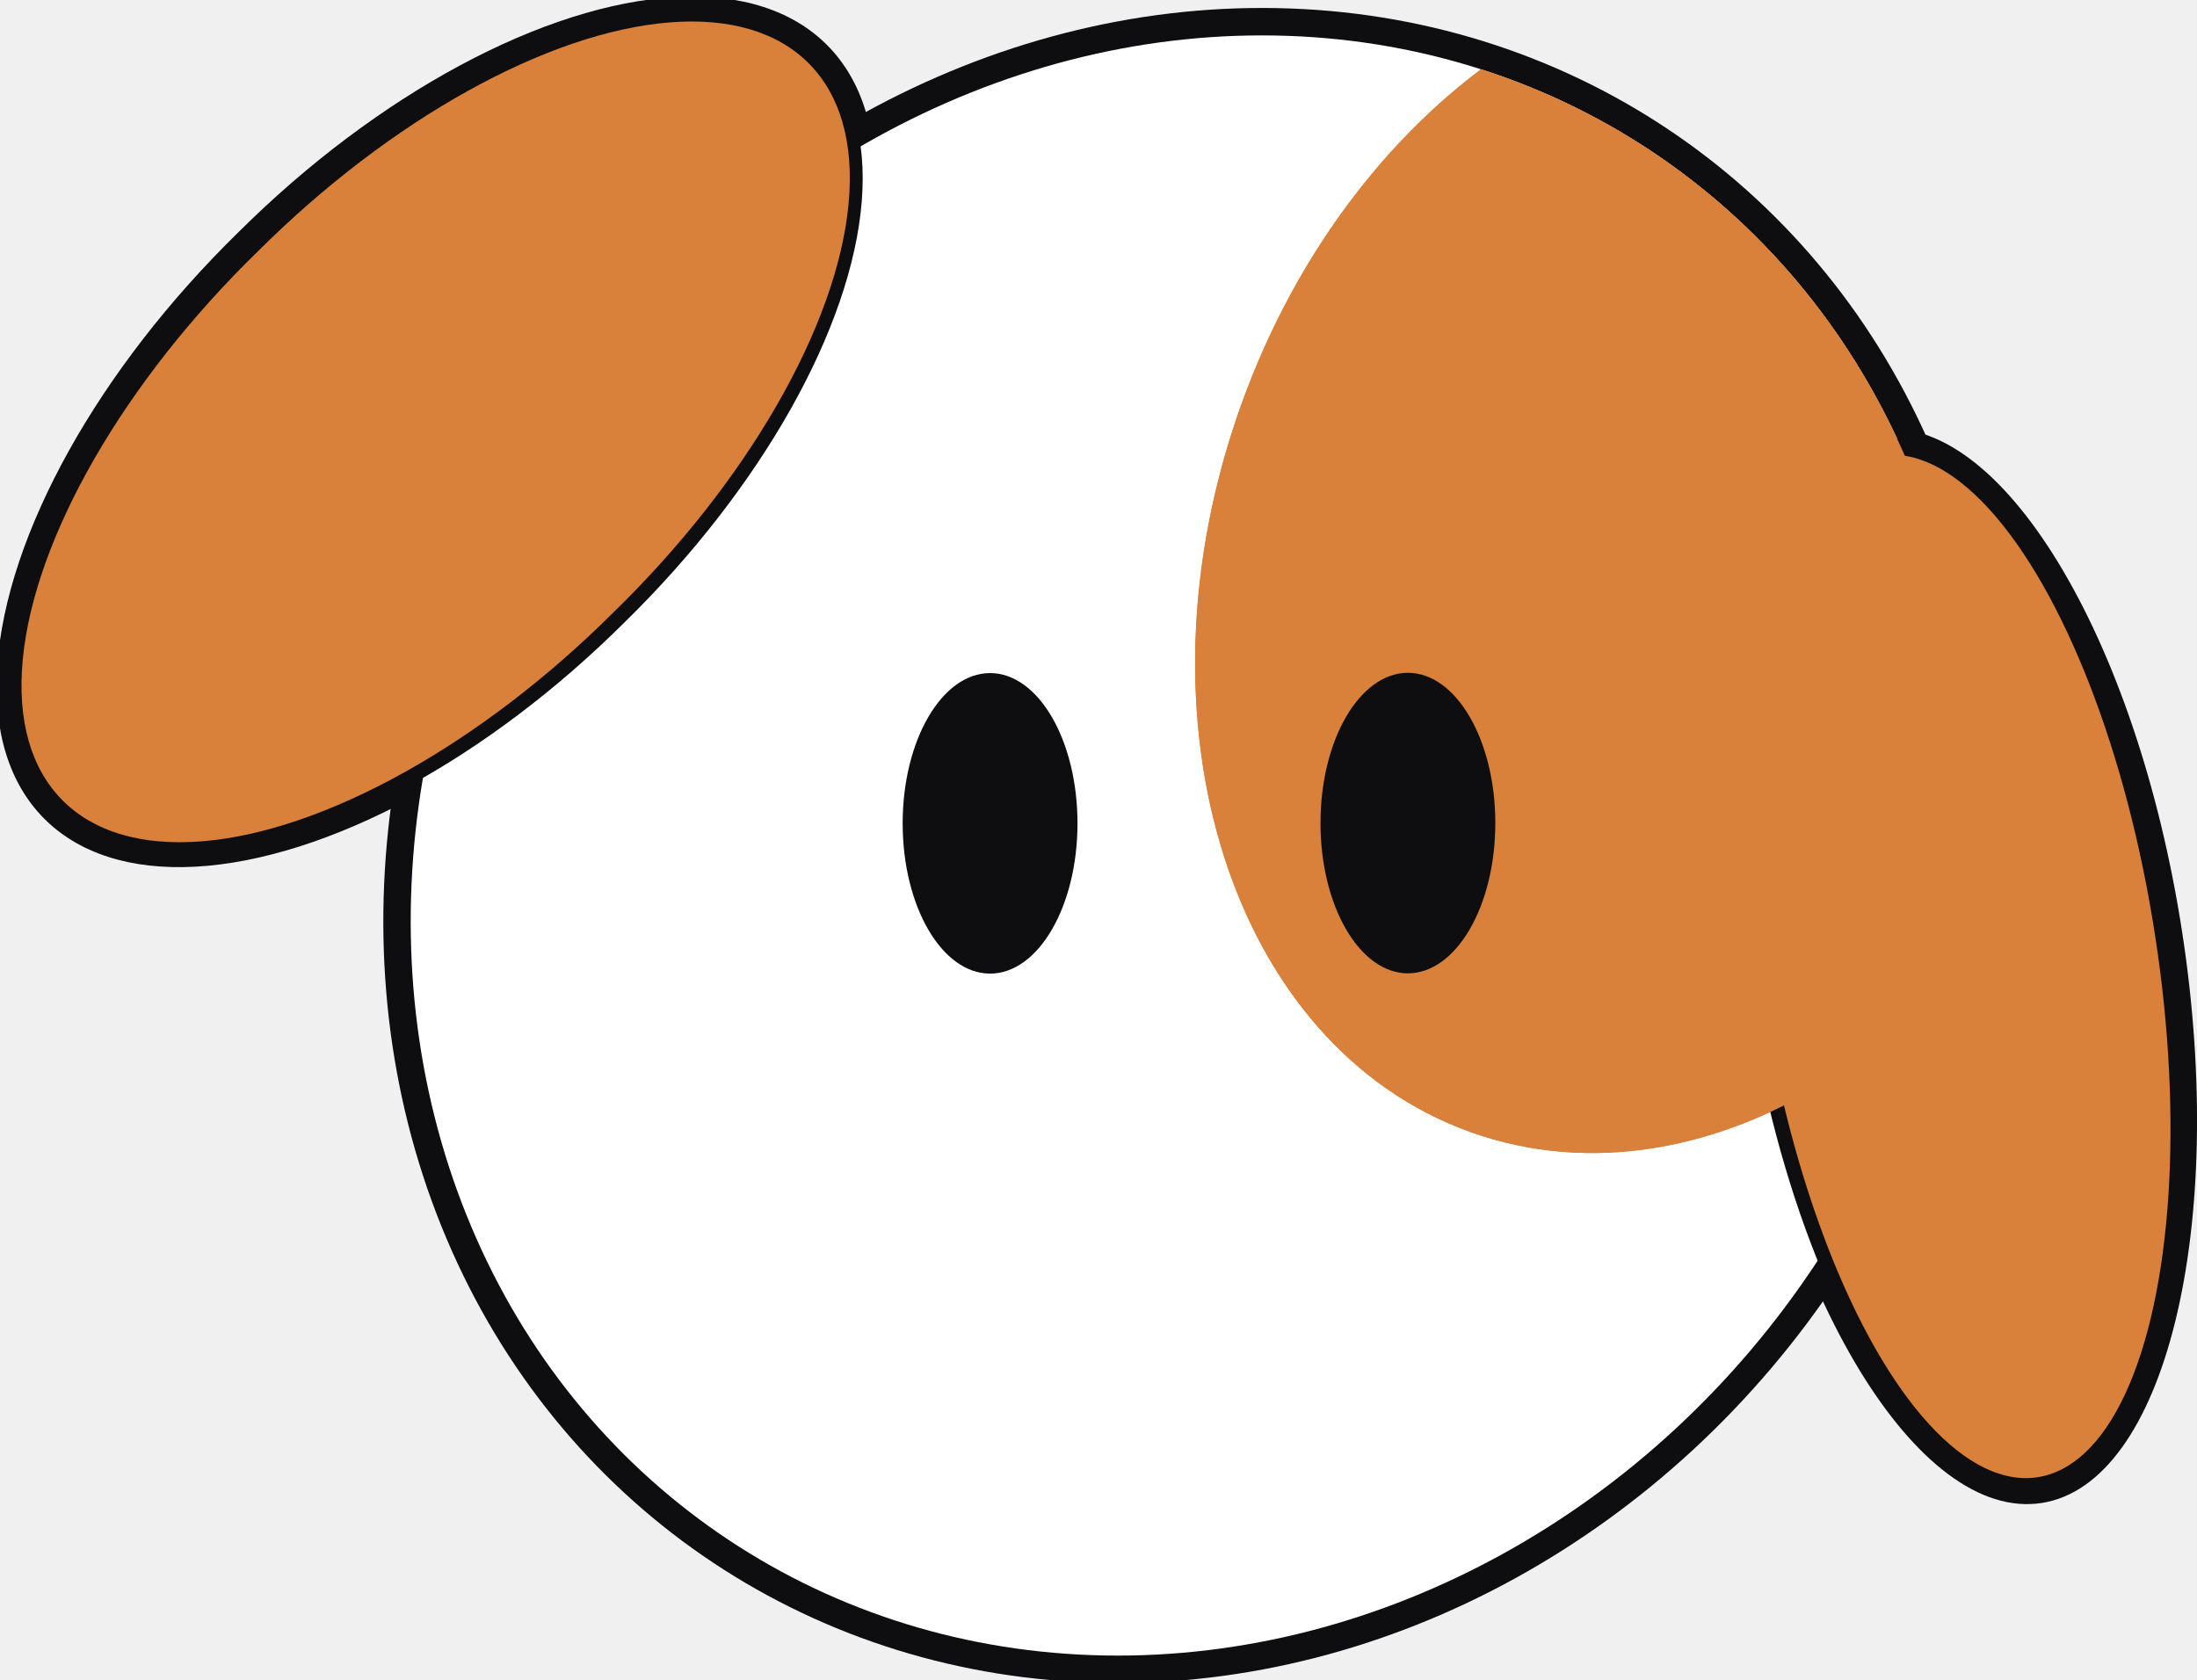
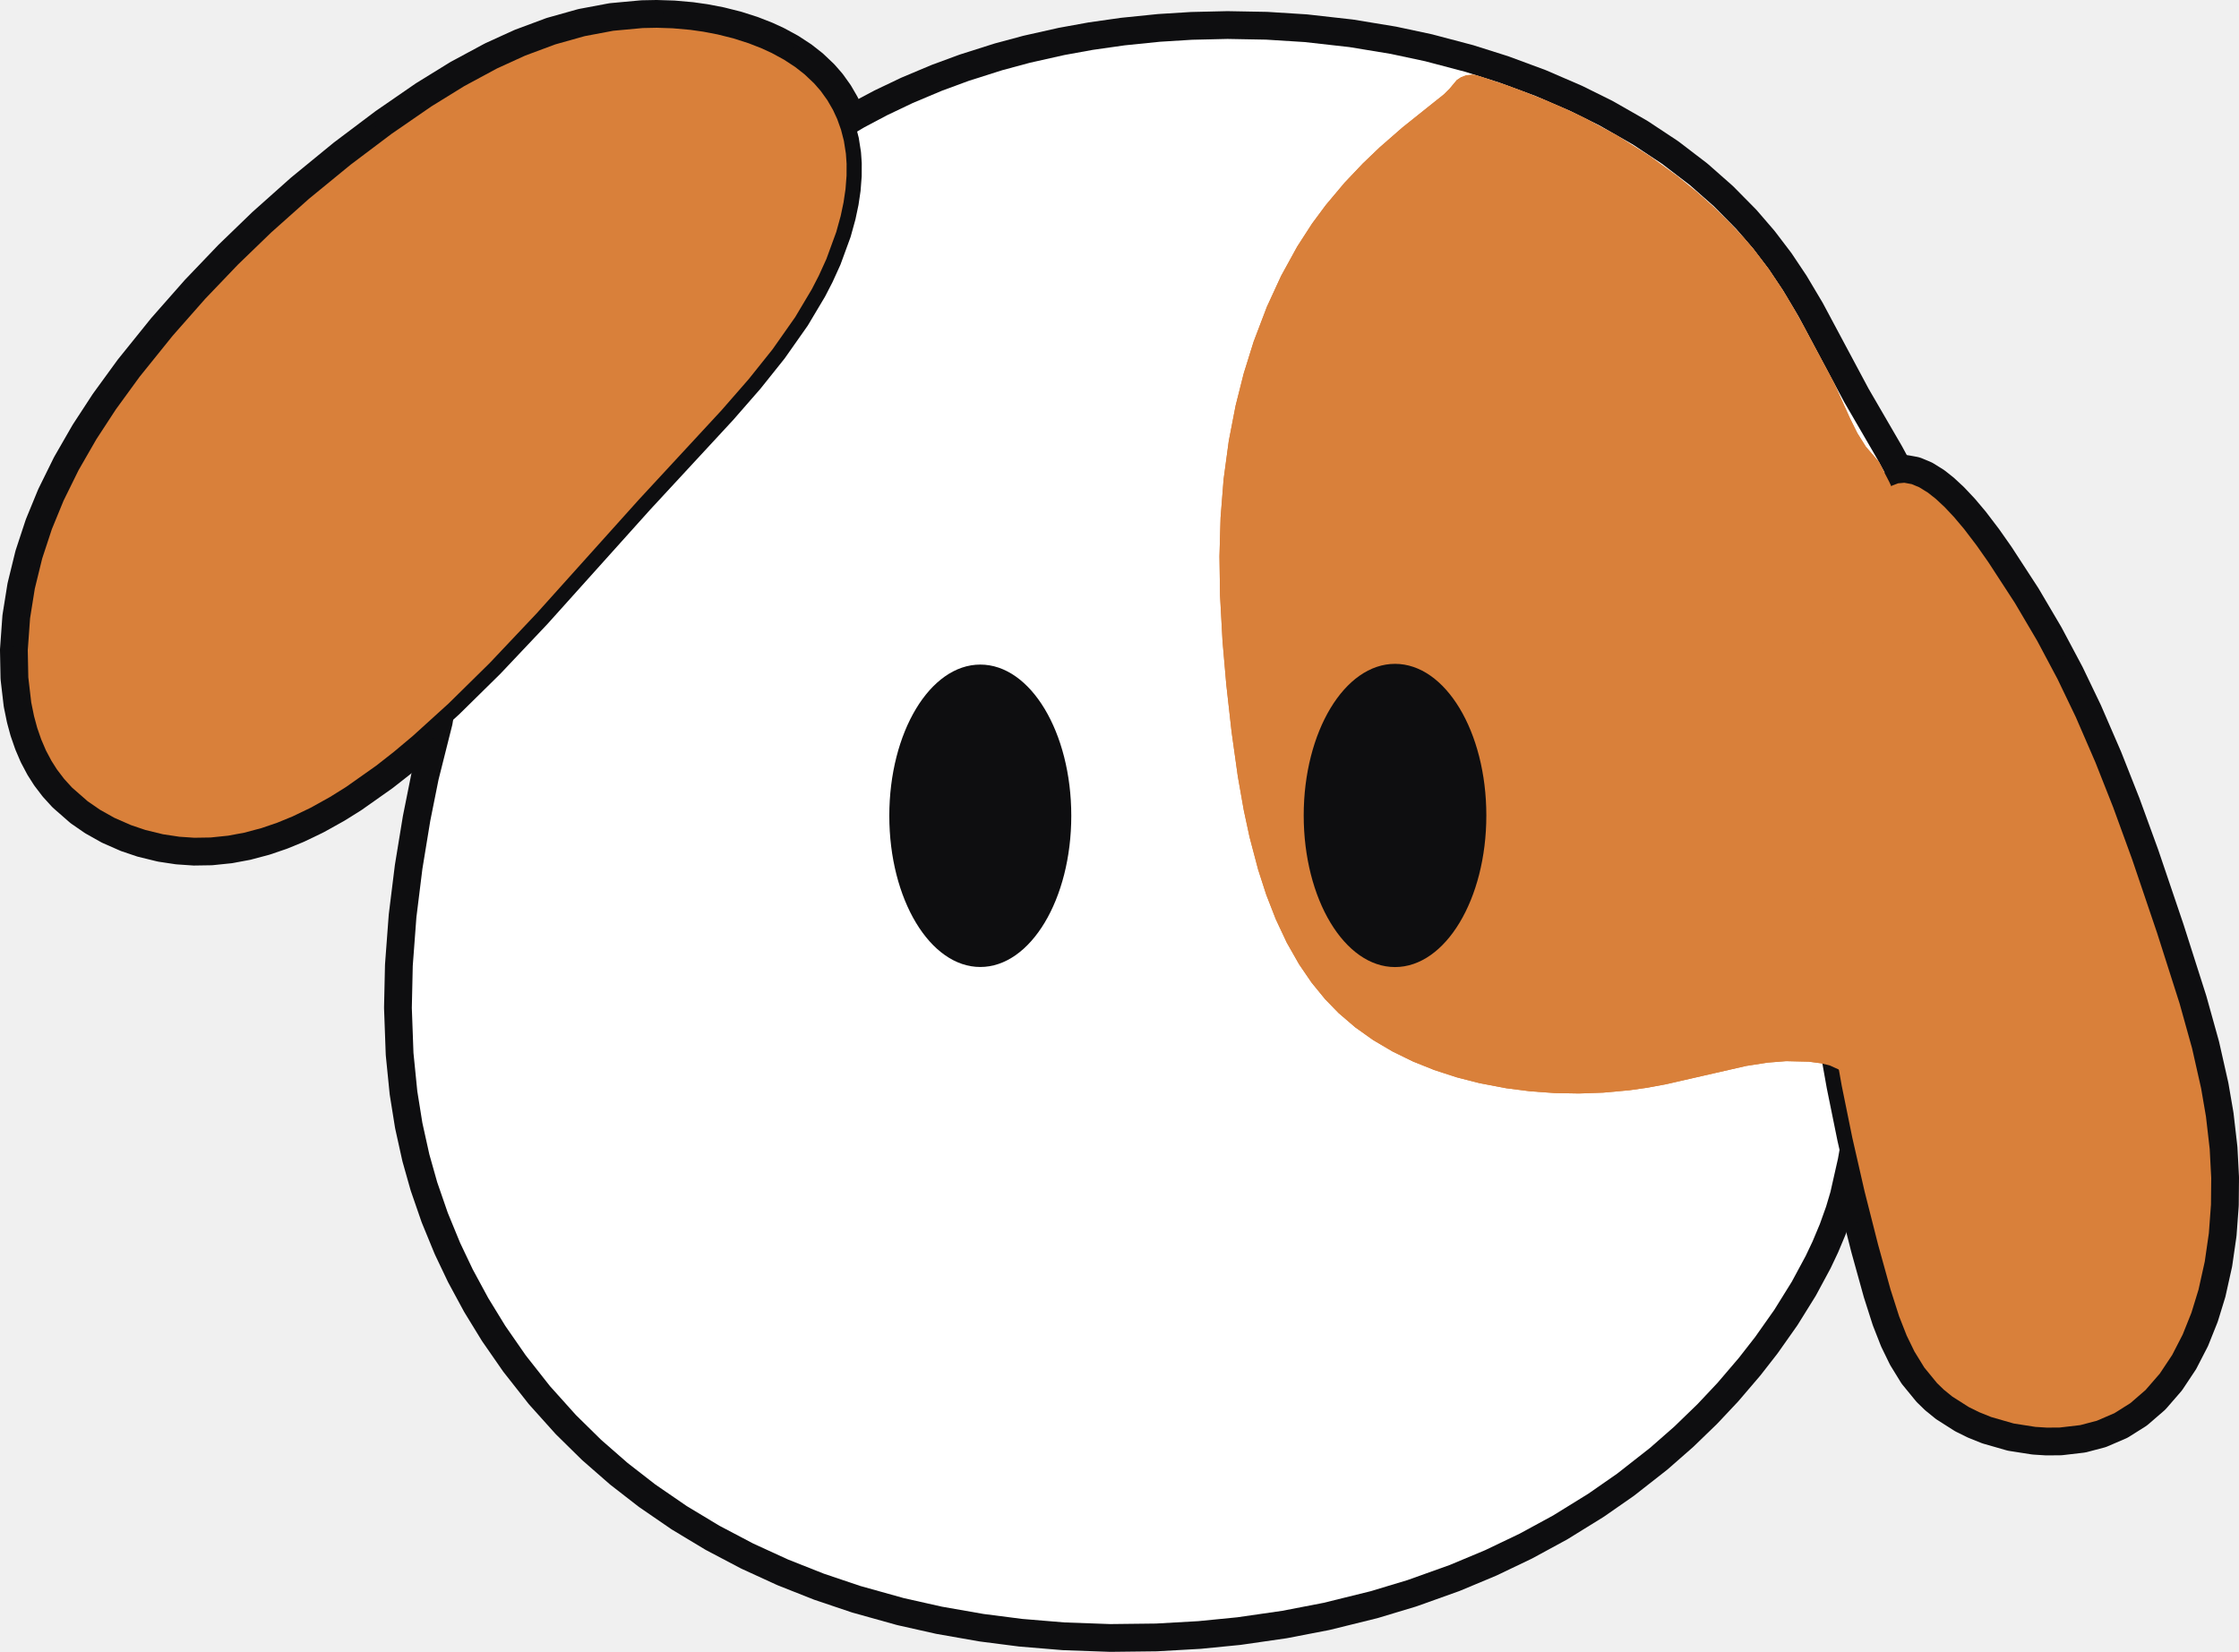
- <svg xmlns="http://www.w3.org/2000/svg" viewBox="-11.09 -10.60 885.90 677.53">
+ <svg xmlns="http://www.w3.org/2000/svg" viewBox="-11.61 0.74 886.63 654.27">
  <defs>
    <clipPath id="h">
-       <path d="M721.53 498.31A303.51 334.82 33.59 1 1 215.89 162.46A303.51 334.82 33.59 1 1 721.53 498.31Z" />
+       <path d="M460.43 16.49L447.70 17.28L433.75 18.70L421.15 20.49L409.90 22.53L396.30 25.58L385.30 28.54L372.07 32.74L361.43 36.66L349.83 41.54L339.62 46.41L330.73 51.12L319.88 57.50L310.35 63.68L300.02 70.99L289.96 78.74L280.16 86.89L268.73 97.14L258.56 106.94L248.68 117.07L235.65 131.33L223.98 145.04L216.00 155.08L206.13 168.46L199.00 179.01L192.95 188.71L186.70 199.73L181.51 209.87L176.78 220.23L170.82 235.59L163.78 257.01L157.56 273.97L156.45 278.36L156.55 279.74L156.81 280.17L157.76 280.49L159.94 280.05L165.00 278.26L166.83 278.21L167.64 278.68L168.16 279.50L168.46 282.08L167.52 287.76L162.04 309.57L158.77 325.89L155.65 344.93L153.28 364.09L151.84 383.30L151.47 399.94L152.12 417.78L153.64 432.96L155.65 445.51L158.40 457.94L161.52 469.00L165.71 481.13L170.60 493.03L175.59 503.52L181.74 514.89L188.50 525.92L196.60 537.60L206.16 549.75L216.44 561.20L226.43 571.03L236.92 580.20L247.89 588.72L260.35 597.28L273.30 605.08L286.69 612.13L300.48 618.45L314.63 624.05L329.10 628.93L346.33 633.74L361.34 637.11L377.82 640.00L393.17 641.97L409.92 643.36L428.03 644.01L446.15 643.80L462.92 642.85L478.33 641.33L496.15 638.76L512.51 635.60L531.10 631.01L545.73 626.60L562.45 620.62L576.46 614.76L590.13 608.22L603.43 600.99L617.38 592.36L628.79 584.42L641.76 574.25L651.34 565.85L660.55 556.94L668.50 548.49L676.95 538.60L683.41 530.32L691.01 519.54L697.93 508.41L703.44 498.18L706.16 492.44L709.05 485.54L711.52 478.63L713.23 472.87L716.22 459.63L720.45 435.85L721.29 432.41L722.18 429.96L722.78 428.99L723.36 428.60L723.92 428.83L724.44 429.69L725.28 433.46L726.73 444.06L727.57 446.23L728.31 446.45L729.17 445.77L730.13 444.37L732.74 439.03L737.79 426.93L742.33 414.63L747.75 397.32L752.36 378.72L755.86 359.99L758.51 339.77L759.86 323.17L760.44 306.48L760.17 289.76L759.24 275.66L757.44 260.37L754.78 245.23L751.53 231.52L747.47 218.04L744.91 210.80L741.63 202.54L735.34 189.08L731.92 182.77L718.74 160.08L700.56 126.04L694.54 115.92L688.77 107.28L682.55 99.11L675.90 91.39L667.01 82.38L657.55 74.04L646.54 65.62L634.96 57.96L621.78 50.43L610.41 44.79L596.41 38.74L582.10 33.44L568.76 29.22L552.77 25.00L539.08 22.08L522.75 19.39L505.03 17.40L489.76 16.44L474.46 16.16Z" />
    </clipPath>
  </defs>
-   <path fill="#0E0E10" d="M730.69 504.40A314.51 345.82 33.59 1 1 206.73 156.37A314.51 345.82 33.59 1 1 730.69 504.40Z" />
-   <path fill="#0E0E10" d="M244.01 244.19A113.18 219.97 45.42 1 1 85.15 82.95A113.18 219.97 45.42 1 1 244.01 244.19Z" />
-   <path fill="#0E0E10" d="M688.78 393.02A91.08 218.95 171.24 1 1 868.82 365.28A91.08 218.95 171.24 1 1 688.78 393.02Z" />
-   <path fill="#FFFFFF" d="M721.53 498.31A303.51 334.82 33.59 1 1 215.89 162.46A303.51 334.82 33.59 1 1 721.53 498.31Z" />
-   <path fill="#D9803A" clip-path="url(#h)" d="M839.48 278.25A185.96 244.67 19.68 1 1 489.29 152.98A185.96 244.67 19.68 1 1 839.48 278.25Z" />
-   <path fill="#0E0E10" d="M693.73 392.26A86.08 213.95 171.24 1 1 863.88 366.04A86.08 213.95 171.24 1 1 693.73 392.26Z" />
-   <path fill="#D9803A" clip-path="url(#h)" d="M839.48 278.25A185.96 244.67 19.68 1 1 489.29 152.98A185.96 244.67 19.68 1 1 839.48 278.25Z" />
-   <path fill="#D9803A" d="M699.66 391.35A80.08 207.95 171.24 1 1 857.95 366.95A80.08 207.95 171.24 1 1 699.66 391.35Z" />
-   <path fill="#0E0E10" d="M240.50 240.63A108.18 214.97 45.42 1 1 88.66 86.51A108.18 214.97 45.42 1 1 240.50 240.63Z" />
-   <path fill="#D9803A" d="M236.29 236.35A102.18 208.97 45.42 1 1 92.87 90.79A102.18 208.97 45.42 1 1 236.29 236.35Z" />
-   <path fill="#0E0E10" d="M423.39 321.45A35.25 60.60 0.00 1 1 352.89 321.45A35.25 60.60 0.00 1 1 423.39 321.45Z" />
-   <path fill="#0E0E10" d="M591.87 321.34A35.25 60.60 0.00 1 1 521.37 321.34A35.25 60.60 0.00 1 1 591.87 321.34Z" />
+   <path fill="#0E0E10" d="M155.31 291.21L151.37 306.89L151.25 307.41L147.98 323.73L147.91 324.11L144.79 343.15L144.73 343.58L142.36 362.74L142.31 363.27L140.87 382.48L140.84 383.06L140.47 399.70L140.48 400.34L141.13 418.18L141.17 418.88L142.69 434.06L142.78 434.70L144.79 447.25L144.91 447.89L147.66 460.32L147.81 460.93L150.93 471.99L151.12 472.59L155.31 484.72L155.54 485.31L160.43 497.21L160.67 497.76L165.66 508.25L165.91 508.75L172.06 520.12L172.36 520.64L179.12 531.67L179.46 532.19L187.56 543.87L187.96 544.40L197.52 556.55L197.97 557.10L208.25 568.55L208.72 569.04L218.71 578.87L219.19 579.31L229.68 588.48L230.17 588.89L241.14 597.41L241.66 597.79L254.12 606.35L254.67 606.70L267.62 614.50L268.18 614.81L281.57 621.86L282.11 622.13L295.90 628.45L296.43 628.68L310.58 634.28L311.11 634.47L325.58 639.35L326.14 639.52L343.37 644.33L343.92 644.47L358.93 647.84L359.44 647.94L375.92 650.83L376.42 650.91L391.77 652.88L392.26 652.93L409.01 654.32L409.53 654.35L427.64 655.00L428.16 655.01L446.28 654.80L446.77 654.78L463.54 653.83L464.00 653.80L479.41 652.28L479.90 652.22L497.72 649.65L498.24 649.56L514.60 646.40L515.15 646.28L533.74 641.69L534.27 641.54L548.90 637.13L549.43 636.96L566.15 630.98L566.69 630.77L580.70 624.91L581.21 624.68L594.88 618.14L595.38 617.88L608.68 610.65L609.22 610.34L623.17 601.71L623.66 601.39L635.07 593.45L635.58 593.08L648.55 582.91L649.01 582.52L658.59 574.12L658.99 573.76L668.20 564.85L668.56 564.48L676.51 556.03L676.86 555.64L685.31 545.75L685.62 545.37L692.08 537.09L692.40 536.66L700.00 525.88L700.35 525.35L707.27 514.22L707.61 513.63L713.12 503.40L713.38 502.89L716.10 497.15L716.31 496.69L719.20 489.79L719.41 489.24L721.88 482.33L722.07 481.76L723.78 476.00L723.96 475.29L726.95 462.05L727.05 461.56L727.78 457.44L728.29 457.45L728.82 457.44L729.35 457.40L729.87 457.34L730.39 457.25L730.90 457.14L731.41 457.00L731.91 456.84L732.41 456.66L732.89 456.45L733.36 456.22L733.83 455.97L734.28 455.69L734.71 455.40L735.13 455.08L735.99 454.40L736.42 454.05L736.82 453.67L737.21 453.28L737.57 452.87L737.92 452.44L738.24 451.99L739.20 450.59L739.49 450.14L739.77 449.68L740.01 449.20L742.62 443.86L742.89 443.27L747.94 431.17L748.11 430.74L752.65 418.44L752.83 417.92L758.25 400.61L758.43 399.97L763.04 381.37L763.17 380.74L766.67 362.01L766.77 361.42L769.42 341.20L769.47 340.66L770.82 324.06L770.85 323.55L771.43 306.86L771.44 306.30L771.17 289.58L771.15 289.04L770.22 274.94L770.16 274.37L768.36 259.08L768.27 258.47L765.61 243.33L765.48 242.69L762.23 228.98L762.06 228.35L758.00 214.87L757.84 214.37L755.28 207.13L755.13 206.74L751.85 198.48L751.60 197.88L745.31 184.42L745.01 183.84L741.59 177.53L741.43 177.24L728.35 154.72L710.26 120.86L710.01 120.42L703.99 110.30L703.69 109.81L697.92 101.17L697.52 100.62L691.30 92.45L690.88 91.93L684.23 84.21L683.73 83.66L674.84 74.65L674.28 74.13L664.82 65.79L664.23 65.30L653.22 56.88L652.61 56.45L641.03 48.79L640.42 48.41L627.24 40.88L626.67 40.58L615.30 34.94L614.77 34.69L600.77 28.64L600.23 28.42L585.92 23.12L585.42 22.95L572.08 18.73L571.57 18.58L555.58 14.36L555.06 14.24L541.37 11.32L540.87 11.23L524.54 8.54L523.98 8.46L506.26 6.47L505.72 6.42L490.45 5.46L489.96 5.44L474.66 5.16L474.20 5.16L460.17 5.49L459.75 5.51L447.02 6.30L446.59 6.34L432.64 7.76L432.20 7.81L419.60 9.60L419.19 9.67L407.94 11.71L407.49 11.80L393.89 14.85L393.44 14.96L382.44 17.92L381.97 18.06L368.74 22.26L368.27 22.42L357.63 26.34L357.16 26.52L345.56 31.40L345.09 31.61L334.88 36.48L334.47 36.69L325.58 41.40L325.15 41.64L314.30 48.02L313.90 48.27L304.37 54.45L304.00 54.70L293.67 62.01L293.31 62.28L283.25 70.03L282.93 70.28L273.13 78.43L272.82 78.70L261.39 88.95L261.10 89.22L250.93 99.02L250.69 99.26L240.81 109.39L240.56 109.65L227.53 123.91L227.27 124.20L215.60 137.91L215.37 138.20L207.39 148.24L207.15 148.55L197.28 161.93L197.02 162.30L189.89 172.85L189.67 173.19L183.62 182.89L183.38 183.28L177.13 194.30L176.91 194.72L171.72 204.86L171.50 205.30L166.77 215.66L166.52 216.25L160.56 231.61L160.37 232.16L153.39 253.40L147.23 270.18L147.05 270.72L146.90 271.27L145.79 275.66L145.67 276.15L145.58 276.65L145.52 277.15L145.47 277.65L145.45 278.15L145.45 278.65L145.48 279.16L145.58 280.54L145.63 281.05L145.70 281.56L145.80 282.07L145.92 282.58L146.07 283.08L146.24 283.57L146.43 284.05L146.64 284.52L146.88 284.98L147.14 285.43L147.40 285.86L147.69 286.33L148.01 286.78L148.36 287.21L148.72 287.62L149.10 288.02L149.51 288.40L149.93 288.75L150.37 289.09L150.82 289.40L151.29 289.69L151.78 289.95L152.27 290.19L152.78 290.41L153.30 290.59L154.25 290.91L154.75 291.07L155.26 291.20Z" />
+   <path fill="#0E0E10" d="M255.72 0.98L255.10 0.95L248.82 0.75L248.25 0.74L242.65 0.85L241.86 0.90L230.26 1.97L229.75 2.03L229.24 2.11L217.91 4.24L217.44 4.34L216.97 4.46L205.32 7.73L204.88 7.86L204.45 8.01L192.52 12.45L191.79 12.75L180.70 17.81L180.05 18.14L167.09 25.12L166.53 25.44L153.41 33.54L152.94 33.84L137.18 44.71L136.81 44.98L120.63 57.17L120.28 57.45L103.76 70.98L103.41 71.28L88.45 84.62L88.13 84.92L75.04 97.57L74.73 97.88L61.71 111.49L61.41 111.82L48.51 126.46L48.19 126.83L35.10 143.08L34.78 143.51L25.37 156.44L25.05 156.90L17.33 168.73L17.01 169.25L9.98 181.47L9.64 182.10L3.70 194.16L3.39 194.84L-1.25 206.14L-1.52 206.88L-5.35 218.51L-5.47 218.92L-5.58 219.33L-8.51 231.29L-8.61 231.73L-8.69 232.17L-10.56 243.87L-10.63 244.35L-10.67 244.82L-11.58 257.45L-11.61 257.95L-11.61 258.45L-11.40 269.22L-11.37 269.76L-11.33 270.29L-10.17 280.23L-10.10 280.69L-10.02 281.15L-8.91 286.58L-8.75 287.26L-7.48 291.95L-7.25 292.67L-5.68 297.20L-5.40 297.94L-3.53 302.30L-3.34 302.71L-3.14 303.11L-0.94 307.26L-0.73 307.64L-0.50 308.02L1.69 311.46L1.95 311.84L2.22 312.22L5.04 315.92L5.34 316.29L5.65 316.65L8.79 320.10L9.23 320.55L9.69 320.98L15.86 326.38L16.34 326.78L16.85 327.15L21.72 330.51L22.15 330.79L22.59 331.05L28.29 334.25L28.76 334.50L29.25 334.73L35.83 337.62L36.27 337.81L36.73 337.97L42.41 339.89L42.86 340.03L43.32 340.15L50.31 341.86L50.79 341.97L51.28 342.06L57.77 343.04L58.22 343.09L58.67 343.13L64.57 343.53L65.02 343.56L65.48 343.56L71.93 343.46L72.41 343.44L72.89 343.40L79.87 342.68L80.31 342.63L80.75 342.55L87.09 341.37L87.50 341.29L87.90 341.19L94.75 339.37L95.48 339.15L101.69 337.03L102.32 336.80L108.46 334.28L109.04 334.02L116.20 330.58L116.79 330.27L124.38 326.05L124.86 325.77L131.25 321.78L131.76 321.44L143.73 312.99L144.18 312.65L151.25 307.10L151.53 306.88L158.93 300.67L159.25 300.39L173.42 287.53L173.75 287.22L190.06 271.16L190.33 270.88L208.86 251.28L209.05 251.07L249.54 206.00L282.14 170.76L282.36 170.52L293.19 158.11L293.49 157.75L302.92 145.95L303.33 145.41L312.26 132.71L312.49 132.36L312.71 132.01L319.29 120.97L319.62 120.38L322.40 114.99L322.63 114.51L325.63 107.92L325.80 107.53L325.95 107.14L329.87 96.42L330.02 95.99L330.14 95.57L331.90 89.19L332.06 88.53L333.18 83.23L333.30 82.57L334.09 77.24L334.18 76.48L334.59 71.17L334.62 70.37L334.64 65.69L334.61 64.88L334.33 60.84L334.29 60.36L334.23 59.89L333.43 54.80L333.33 54.28L333.21 53.77L332.08 49.38L331.95 48.89L331.79 48.42L330.27 44.17L330.09 43.71L329.90 43.26L328.25 39.69L328.02 39.23L327.78 38.78L325.53 34.90L325.25 34.45L324.95 34.01L322.32 30.34L322.00 29.92L321.67 29.52L319.06 26.53L318.70 26.14L318.33 25.77L314.57 22.21L314.20 21.87L313.80 21.55L310.12 18.66L309.75 18.37L309.36 18.11L304.87 15.17L304.49 14.93L304.10 14.71L299.29 12.09L298.65 11.77L294.72 9.95L294.11 9.69L288.85 7.63L288.19 7.39L282.12 5.45L281.44 5.26L275.21 3.70L274.61 3.57L268.91 2.48L268.38 2.39L263.29 1.67L262.72 1.60Z" />
+   <path fill="#0E0E10" d="M739.12 181.21L738.62 181.26L738.13 181.34L737.65 181.44L737.17 181.56L736.69 181.70L736.22 181.86L733.91 182.72L733.40 182.93L732.90 183.16L732.42 183.41L731.94 183.69L731.48 183.99L728.97 185.73L728.54 186.04L728.13 186.38L727.73 186.73L727.35 187.11L724.99 189.54L724.65 189.90L724.34 190.27L724.03 190.66L721.51 194.07L721.19 194.54L720.89 195.02L718.27 199.46L717.89 200.16L714.94 206.10L714.64 206.76L709.33 219.51L709.06 220.23L704.43 233.97L704.26 234.49L702.11 242.10L702.01 242.51L699.81 251.64L699.68 252.22L696.93 267.08L696.83 267.77L694.99 283.12L694.93 283.73L693.94 299.23L693.92 299.74L693.66 314.89L693.66 315.35L694.08 332.27L694.10 332.69L695.13 349.14L695.16 349.51L697.08 369.25L697.12 369.58L699.49 388.15L699.53 388.43L702.84 410.04L702.88 410.30L706.87 432.69L706.92 432.95L711.12 453.59L711.18 453.85L716.01 475.00L716.07 475.26L721.46 496.50L721.52 496.73L726.42 514.40L726.54 514.81L729.93 525.41L730.17 526.08L733.18 533.75L733.35 534.15L733.53 534.54L736.60 540.85L736.85 541.33L737.12 541.80L741.03 548.16L741.30 548.58L741.58 548.98L741.89 549.37L746.93 555.53L747.34 556.00L747.78 556.46L750.46 559.06L750.81 559.38L751.18 559.69L754.55 562.43L755.06 562.82L755.59 563.18L762.15 567.35L762.66 567.66L763.18 567.93L767.25 569.94L767.63 570.12L768.01 570.28L772.80 572.21L773.33 572.41L773.87 572.58L782.78 575.14L783.22 575.26L783.67 575.36L784.12 575.44L792.69 576.78L793.19 576.84L793.69 576.89L798.26 577.18L799.05 577.20L804.11 577.16L804.70 577.14L805.30 577.09L813.43 576.14L813.94 576.06L814.45 575.97L814.95 575.85L821.52 574.12L822.04 573.97L822.56 573.79L823.07 573.58L830.02 570.59L830.53 570.36L831.04 570.09L831.53 569.80L837.84 565.83L838.30 565.52L838.74 565.19L839.17 564.84L845.20 559.63L845.59 559.28L845.96 558.91L846.32 558.52L851.97 552.01L852.27 551.65L852.55 551.27L852.82 550.89L857.71 543.53L858.04 543.01L858.33 542.47L862.50 534.37L862.73 533.91L862.93 533.43L866.40 524.76L866.56 524.33L866.71 523.90L869.51 514.78L869.63 514.36L869.73 513.94L872.20 502.83L872.28 502.42L872.35 502.01L873.98 490.71L874.06 489.95L874.89 478.68L874.92 477.97L875.02 467.43L875.01 466.76L874.41 455.28L874.35 454.59L872.86 441.67L872.77 441.06L870.85 429.90L870.74 429.35L867.18 413.58L867.05 413.05L862.12 395.34L862.00 394.95L853.06 366.92L853.00 366.73L843.13 337.60L843.05 337.36L835.53 316.72L835.42 316.45L828.39 298.65L828.25 298.32L820.48 280.39L820.31 280.00L813.09 264.96L812.88 264.56L804.83 249.42L804.60 249.00L795.75 233.98L795.49 233.56L785.00 217.43L784.78 217.11L780.09 210.43L779.84 210.09L774.93 203.64L774.59 203.21L770.57 198.44L770.17 198.00L766.40 193.99L765.87 193.46L762.41 190.25L762.08 189.95L761.75 189.68L758.66 187.24L758.15 186.86L757.63 186.52L754.19 184.39L753.69 184.09L753.16 183.83L752.63 183.59L749.63 182.34L749.08 182.12L748.52 181.94L747.95 181.79L747.38 181.67L744.48 181.14L743.90 181.05L743.31 180.99L742.73 180.96L742.14 180.97L741.56 181.00Z" />
+   <path fill="#FFFFFF" d="M460.43 16.49L447.70 17.28L433.75 18.70L421.15 20.49L409.90 22.53L396.30 25.58L385.30 28.54L372.07 32.74L361.43 36.66L349.83 41.54L339.62 46.41L330.73 51.12L319.88 57.50L310.35 63.68L300.02 70.99L289.96 78.74L280.16 86.89L268.73 97.14L258.56 106.94L248.68 117.07L235.65 131.33L223.98 145.04L216.00 155.08L206.13 168.46L199.00 179.01L192.95 188.71L186.70 199.73L181.51 209.87L176.78 220.23L170.82 235.59L163.78 257.01L157.56 273.97L156.45 278.36L156.55 279.74L156.81 280.17L157.76 280.49L159.94 280.05L165.00 278.26L166.83 278.21L167.64 278.68L168.16 279.50L168.46 282.08L167.52 287.76L162.04 309.57L158.77 325.89L155.65 344.93L153.28 364.09L151.84 383.30L151.47 399.94L152.12 417.78L153.64 432.96L155.65 445.51L158.40 457.94L161.52 469.00L165.71 481.13L170.60 493.03L175.59 503.52L181.74 514.89L188.50 525.92L196.60 537.60L206.16 549.75L216.44 561.20L226.43 571.03L236.92 580.20L247.89 588.72L260.35 597.28L273.30 605.08L286.69 612.13L300.48 618.45L314.63 624.05L329.10 628.93L346.33 633.74L361.34 637.11L377.82 640.00L393.17 641.97L409.92 643.36L428.03 644.01L446.15 643.80L462.92 642.85L478.33 641.33L496.15 638.76L512.51 635.60L531.10 631.01L545.73 626.60L562.45 620.62L576.46 614.76L590.13 608.22L603.43 600.99L617.38 592.36L628.79 584.42L641.76 574.25L651.34 565.85L660.55 556.94L668.50 548.49L676.95 538.60L683.41 530.32L691.01 519.54L697.93 508.41L703.44 498.18L706.16 492.44L709.05 485.54L711.52 478.63L713.23 472.87L716.22 459.63L720.45 435.85L721.29 432.41L722.18 429.96L722.78 428.99L723.36 428.60L723.92 428.83L724.44 429.69L725.28 433.46L726.73 444.06L727.57 446.23L728.31 446.45L729.17 445.77L730.13 444.37L732.74 439.03L737.79 426.93L742.33 414.63L747.75 397.32L752.36 378.72L755.86 359.99L758.51 339.77L759.86 323.17L760.44 306.48L760.17 289.76L759.24 275.66L757.44 260.37L754.78 245.23L751.53 231.52L747.47 218.04L744.91 210.80L741.63 202.54L735.34 189.08L731.92 182.77L718.74 160.08L700.56 126.04L694.54 115.92L688.77 107.28L682.55 99.11L675.90 91.39L667.01 82.38L657.55 74.04L646.54 65.62L634.96 57.96L621.78 50.43L610.41 44.79L596.41 38.74L582.10 33.44L568.76 29.22L552.77 25.00L539.08 22.08L522.75 19.39L505.03 17.40L489.76 16.44L474.46 16.16Z" />
+   <path fill="#D9803A" clip-path="url(#h)" d="M471.29 221.12L471.52 236.61L472.51 254.81L474.00 271.94L476.09 290.63L478.56 308.27L480.93 321.71L483.21 332.31L486.60 345.17L489.81 355.11L493.60 364.85L497.98 374.17L502.84 382.71L507.78 389.95L513.16 396.54L518.45 401.98L525.03 407.63L532.12 412.68L539.84 417.23L547.88 421.16L556.35 424.56L565.31 427.47L574.32 429.77L584.96 431.79L594.46 433.00L604.05 433.68L613.66 433.85L623.23 433.52L633.66 432.57L640.64 431.58L648.12 430.20L679.82 422.95L688.39 421.62L695.70 421.04L704.66 421.25L709.51 421.89L712.94 422.73L716.55 424.37L719.24 426.69L720.95 427.80L723.58 428.83L726.57 430.51L728.46 431.05L730.86 431.14L733.19 430.59L735.30 429.44L737.03 427.78L738.17 425.92L739.18 423.34L744.39 408.47L748.40 394.97L751.23 383.76L753.87 371.33L756.26 357.44L757.79 346.17L759.12 333.43L759.86 323.18L760.38 310.41L760.38 296.17L759.91 284.61L758.88 271.88L757.44 260.35L755.58 249.25L753.42 239.06L750.57 228.04L746.74 215.89L742.67 205.05L738.07 194.59L732.41 183.68L727.26 177.67L723.87 172.28L721.05 166.58L714.78 152.71L704.47 133.13L697.33 120.47L693.17 113.78L688.76 107.26L683.38 100.13L678.90 94.88L673.00 88.61L667.02 82.77L660.41 76.87L652.47 70.42L641.56 62.51L628.67 54.39L615.13 47.06L603.65 41.75L588.18 35.59L573.25 30.59L571.48 30.33L569.02 30.57L566.93 31.35L565.25 32.48L562.37 35.94L560.19 38.09L543.72 51.25L534.68 59.15L528.03 65.52L520.84 73.10L513.40 81.96L507.94 89.33L502.07 98.42L495.70 110.02L490.06 122.28L484.83 136.03L480.90 148.64L477.69 161.38L474.98 175.37L472.93 190.57L471.73 205.77Z" />
+   <path fill="#0E0E10" d="M739.55 186.19L739.28 186.22L739.01 186.26L738.74 186.32L738.48 186.38L738.22 186.46L737.97 186.55L735.66 187.41L735.38 187.52L735.11 187.64L734.84 187.78L734.58 187.93L734.33 188.10L731.82 189.84L731.59 190.01L731.36 190.19L731.14 190.39L730.94 190.59L728.58 193.02L728.39 193.22L728.22 193.42L728.05 193.63L725.53 197.04L725.36 197.30L725.19 197.56L722.57 202.00L722.37 202.38L719.42 208.32L719.25 208.68L713.94 221.43L713.79 221.82L709.16 235.56L709.08 235.85L706.93 243.46L706.87 243.68L704.67 252.81L704.60 253.13L701.85 267.99L701.79 268.37L699.95 283.72L699.92 284.05L698.93 299.55L698.92 299.83L698.66 314.98L698.66 315.23L699.08 332.15L699.09 332.37L700.12 348.82L700.14 349.03L702.06 368.77L702.08 368.95L704.45 387.52L704.47 387.67L707.78 409.28L707.80 409.42L711.79 431.81L711.82 431.96L716.02 452.60L716.05 452.74L720.88 473.89L720.91 474.03L726.30 495.27L726.34 495.39L731.24 513.06L731.31 513.29L734.70 523.89L734.82 524.25L737.83 531.92L737.93 532.14L738.02 532.35L741.09 538.66L741.23 538.93L741.38 539.18L745.29 545.54L745.43 545.77L745.59 545.99L745.76 546.20L750.80 552.36L751.02 552.62L751.26 552.87L753.94 555.47L754.13 555.65L754.33 555.82L757.70 558.56L757.98 558.77L758.27 558.96L764.83 563.13L765.11 563.30L765.39 563.45L769.46 565.46L769.67 565.56L769.88 565.65L774.67 567.58L774.96 567.68L775.25 567.78L784.16 570.34L784.40 570.40L784.65 570.45L784.89 570.50L793.46 571.84L793.74 571.87L794.01 571.90L798.58 572.19L799.01 572.20L804.07 572.16L804.39 572.15L804.72 572.12L812.85 571.17L813.13 571.13L813.40 571.08L813.68 571.01L820.25 569.28L820.53 569.20L820.81 569.10L821.09 568.99L828.04 566.00L828.32 565.87L828.60 565.73L828.87 565.57L835.18 561.60L835.43 561.43L835.67 561.25L835.90 561.06L841.93 555.85L842.15 555.66L842.35 555.45L842.54 555.24L848.19 548.73L848.36 548.54L848.51 548.33L848.66 548.12L853.55 540.76L853.72 540.48L853.88 540.19L858.05 532.09L858.18 531.83L858.29 531.57L861.76 522.90L861.85 522.67L861.93 522.43L864.73 513.31L864.79 513.08L864.85 512.85L867.32 501.74L867.36 501.52L867.40 501.30L869.03 490.00L869.07 489.58L869.90 478.31L869.92 477.93L870.02 467.39L870.01 467.02L869.41 455.54L869.38 455.16L867.89 442.24L867.84 441.91L865.92 430.75L865.86 430.45L862.30 414.68L862.23 414.39L857.30 396.68L857.24 396.47L848.30 368.44L848.26 368.33L838.39 339.20L838.35 339.08L830.83 318.44L830.77 318.29L823.74 300.49L823.67 300.30L815.90 282.37L815.80 282.16L808.58 267.12L808.47 266.90L800.42 251.76L800.29 251.53L791.44 236.51L791.30 236.29L780.81 220.16L780.69 219.98L776.00 213.30L775.86 213.12L770.95 206.67L770.77 206.43L766.75 201.66L766.53 201.42L762.76 197.41L762.47 197.12L759.01 193.91L758.83 193.75L758.65 193.60L755.56 191.16L755.28 190.96L755.00 190.77L751.56 188.64L751.28 188.48L751.00 188.33L750.71 188.20L747.71 186.95L747.41 186.84L747.10 186.74L746.79 186.65L746.48 186.59L743.58 186.06L743.26 186.01L742.94 185.98L742.62 185.96L742.30 185.96L741.99 185.98Z" />
+   <path fill="#D9803A" clip-path="url(#h)" d="M471.29 221.12L471.52 236.61L472.51 254.81L474.00 271.94L476.09 290.63L478.56 308.27L480.93 321.71L483.21 332.31L486.60 345.17L489.81 355.11L493.60 364.85L497.98 374.17L502.84 382.71L507.78 389.95L513.16 396.54L518.45 401.98L525.03 407.63L532.12 412.68L539.84 417.23L547.88 421.16L556.35 424.56L565.31 427.47L574.32 429.77L584.96 431.79L594.46 433.00L604.05 433.68L613.66 433.85L623.23 433.52L633.66 432.57L640.64 431.58L648.12 430.20L679.82 422.95L688.39 421.62L695.70 421.04L704.66 421.25L709.51 421.89L712.94 422.73L716.55 424.37L719.24 426.69L720.95 427.80L723.58 428.83L726.57 430.51L728.46 431.05L730.86 431.14L733.19 430.59L735.30 429.44L737.03 427.78L738.17 425.92L739.18 423.34L744.39 408.47L748.40 394.97L751.23 383.76L753.87 371.33L756.26 357.44L757.79 346.17L759.12 333.43L759.86 323.18L760.38 310.41L760.38 296.17L759.91 284.61L758.88 271.88L757.44 260.35L755.58 249.25L753.42 239.06L750.57 228.04L746.74 215.89L742.67 205.05L738.07 194.59L732.41 183.68L727.26 177.67L723.87 172.28L721.05 166.58L714.78 152.71L704.47 133.13L697.33 120.47L693.17 113.78L688.76 107.26L683.38 100.13L678.90 94.88L673.00 88.61L667.02 82.77L660.41 76.87L652.47 70.42L641.56 62.51L628.67 54.39L615.13 47.06L603.65 41.75L588.18 35.59L573.25 30.59L571.48 30.33L569.02 30.57L566.93 31.35L565.25 32.48L562.37 35.94L560.19 38.09L543.72 51.25L534.68 59.15L528.03 65.52L520.84 73.10L513.40 81.96L507.94 89.33L502.07 98.42L495.70 110.02L490.06 122.28L484.83 136.03L480.90 148.64L477.69 161.38L474.98 175.37L472.93 190.57L471.73 205.77Z" />
+   <path fill="#D9803A" d="M740.06 192.17L737.75 193.03L735.24 194.77L732.88 197.20L730.36 200.61L727.74 205.05L724.79 210.99L719.48 223.74L714.85 237.48L712.70 245.09L710.50 254.22L707.75 269.08L705.91 284.43L704.92 299.93L704.66 315.08L705.08 332.00L706.11 348.45L708.03 368.19L710.40 386.76L713.71 408.37L717.70 430.76L721.90 451.40L726.73 472.55L732.12 493.79L737.02 511.46L740.41 522.06L743.42 529.73L746.49 536.04L750.40 542.40L755.44 548.56L758.12 551.16L761.49 553.90L768.05 558.07L772.12 560.08L776.91 562.01L785.82 564.57L794.39 565.91L798.96 566.20L804.02 566.16L812.15 565.21L818.72 563.48L825.67 560.49L831.98 556.52L838.01 551.31L843.66 544.80L848.55 537.44L852.72 529.34L856.19 520.67L858.99 511.55L861.46 500.44L863.09 489.14L863.92 477.87L864.02 467.33L863.42 455.85L861.93 442.93L860.01 431.77L856.45 416.00L851.52 398.29L842.58 370.26L832.71 341.13L825.19 320.49L818.16 302.69L810.39 284.76L803.17 269.72L795.12 254.58L786.27 239.56L775.78 223.43L771.09 216.75L766.18 210.30L762.16 205.53L758.39 201.52L754.93 198.31L751.84 195.87L748.40 193.74L745.40 192.49L742.50 191.96Z" />
+   <path fill="#0E0E10" d="M255.28 5.96L254.94 5.94L248.66 5.74L248.35 5.74L242.75 5.85L242.32 5.88L230.72 6.95L230.44 6.98L230.16 7.02L218.83 9.15L218.57 9.21L218.32 9.27L206.67 12.54L206.43 12.62L206.20 12.70L194.27 17.14L193.87 17.30L182.78 22.36L182.42 22.54L169.46 29.52L169.16 29.69L156.04 37.79L155.78 37.96L140.02 48.83L139.82 48.98L123.64 61.17L123.45 61.32L106.93 74.85L106.74 75.01L91.78 88.35L91.60 88.52L78.51 101.17L78.34 101.33L65.32 114.94L65.16 115.12L52.26 129.76L52.09 129.97L39.00 146.22L38.82 146.45L29.41 159.38L29.24 159.63L21.52 171.46L21.34 171.75L14.31 183.97L14.13 184.31L8.19 196.37L8.02 196.74L3.38 208.04L3.23 208.44L-0.60 220.07L-0.67 220.30L-0.73 220.52L-3.66 232.48L-3.71 232.72L-3.75 232.96L-5.62 244.66L-5.66 244.92L-5.68 245.18L-6.59 257.81L-6.61 258.08L-6.61 258.36L-6.40 269.13L-6.39 269.42L-6.36 269.71L-5.20 279.65L-5.16 279.90L-5.12 280.15L-4.01 285.58L-3.92 285.95L-2.65 290.64L-2.53 291.03L-0.96 295.56L-0.80 295.97L1.07 300.33L1.17 300.55L1.28 300.77L3.48 304.92L3.59 305.13L3.72 305.33L5.91 308.77L6.05 308.98L6.20 309.19L9.02 312.89L9.18 313.09L9.35 313.29L12.49 316.74L12.73 316.98L12.98 317.22L19.15 322.62L19.41 322.83L19.69 323.04L24.56 326.40L24.79 326.55L25.03 326.69L30.73 329.89L30.99 330.03L31.26 330.15L37.84 333.04L38.08 333.14L38.33 333.23L44.01 335.15L44.25 335.23L44.50 335.30L51.49 337.01L51.76 337.07L52.02 337.11L58.51 338.09L58.76 338.12L59.00 338.15L64.90 338.55L65.15 338.56L65.40 338.56L71.85 338.46L72.11 338.45L72.38 338.43L79.36 337.71L79.60 337.68L79.84 337.64L86.18 336.46L86.40 336.41L86.62 336.36L93.47 334.54L93.87 334.42L100.08 332.30L100.42 332.17L106.56 329.65L106.88 329.51L114.04 326.07L114.36 325.90L121.95 321.68L122.21 321.53L128.60 317.54L128.88 317.35L140.85 308.90L141.09 308.72L148.16 303.17L148.32 303.05L155.72 296.84L155.89 296.68L170.06 283.82L170.24 283.66L186.55 267.60L186.70 267.44L205.23 247.84L205.33 247.73L245.84 202.63L278.47 167.36L278.59 167.24L289.42 154.83L289.59 154.63L299.02 142.83L299.24 142.53L308.17 129.83L308.29 129.64L308.41 129.45L314.99 118.41L315.17 118.09L317.95 112.70L318.08 112.44L321.08 105.85L321.17 105.63L321.26 105.42L325.18 94.70L325.25 94.47L325.32 94.24L327.08 87.86L327.17 87.50L328.29 82.20L328.36 81.84L329.15 76.51L329.19 76.09L329.60 70.78L329.62 70.35L329.64 65.67L329.63 65.23L329.35 61.19L329.32 60.93L329.29 60.67L328.49 55.58L328.44 55.29L328.37 55.01L327.24 50.62L327.17 50.36L327.08 50.10L325.56 45.85L325.46 45.60L325.36 45.35L323.71 41.78L323.58 41.53L323.45 41.29L321.20 37.41L321.05 37.16L320.89 36.93L318.26 33.26L318.08 33.03L317.90 32.80L315.29 29.81L315.10 29.60L314.90 29.40L311.14 25.84L310.93 25.66L310.72 25.48L307.04 22.59L306.83 22.44L306.62 22.29L302.13 19.35L301.92 19.22L301.71 19.10L296.90 16.48L296.55 16.31L292.62 14.49L292.29 14.34L287.03 12.28L286.67 12.15L280.60 10.21L280.23 10.11L274.00 8.55L273.67 8.48L267.97 7.39L267.68 7.34L262.59 6.62L262.28 6.58Z" />
+   <path fill="#D9803A" d="M254.75 11.94L248.47 11.74L242.87 11.85L231.27 12.92L219.94 15.05L208.29 18.32L196.36 22.76L185.27 27.82L172.31 34.80L159.19 42.90L143.43 53.77L127.25 65.96L110.73 79.49L95.77 92.83L82.68 105.48L69.66 119.09L56.76 133.73L43.67 149.98L34.26 162.91L26.54 174.74L19.51 186.96L13.57 199.02L8.93 210.32L5.10 221.95L2.17 233.91L0.30 245.61L-0.61 258.24L-0.40 269.01L0.76 278.95L1.87 284.38L3.14 289.07L4.71 293.60L6.58 297.96L8.78 302.11L10.97 305.55L13.79 309.25L16.93 312.70L23.10 318.10L27.97 321.46L33.67 324.66L40.25 327.55L45.93 329.47L52.92 331.18L59.41 332.16L65.31 332.56L71.76 332.46L78.74 331.74L85.08 330.56L91.93 328.74L98.14 326.62L104.28 324.10L111.44 320.66L119.03 316.44L125.42 312.45L137.39 304.00L144.46 298.45L151.86 292.24L166.03 279.38L182.34 263.32L200.87 243.72L241.41 198.59L274.07 163.29L284.90 150.88L294.33 139.08L303.26 126.38L309.84 115.34L312.62 109.95L315.62 103.36L319.54 92.64L321.30 86.26L322.42 80.96L323.21 75.63L323.62 70.32L323.64 65.64L323.36 61.60L322.56 56.51L321.43 52.12L319.91 47.87L318.26 44.30L316.01 40.42L313.38 36.75L310.77 33.76L307.01 30.20L303.33 27.31L298.84 24.37L294.03 21.75L290.10 19.93L284.84 17.87L278.77 15.93L272.54 14.37L266.84 13.28L261.75 12.56Z" />
+   <path fill="#0E0E10" d="M412.61 323.86A36.03 59.89 0.00 1 1 340.55 323.86A36.03 59.89 0.00 1 1 412.61 323.86Z" />
+   <path fill="#0E0E10" d="M576.97 323.73A36.16 60.05 0.00 1 1 504.65 323.73A36.16 60.05 0.00 1 1 576.97 323.73Z" />
</svg>
